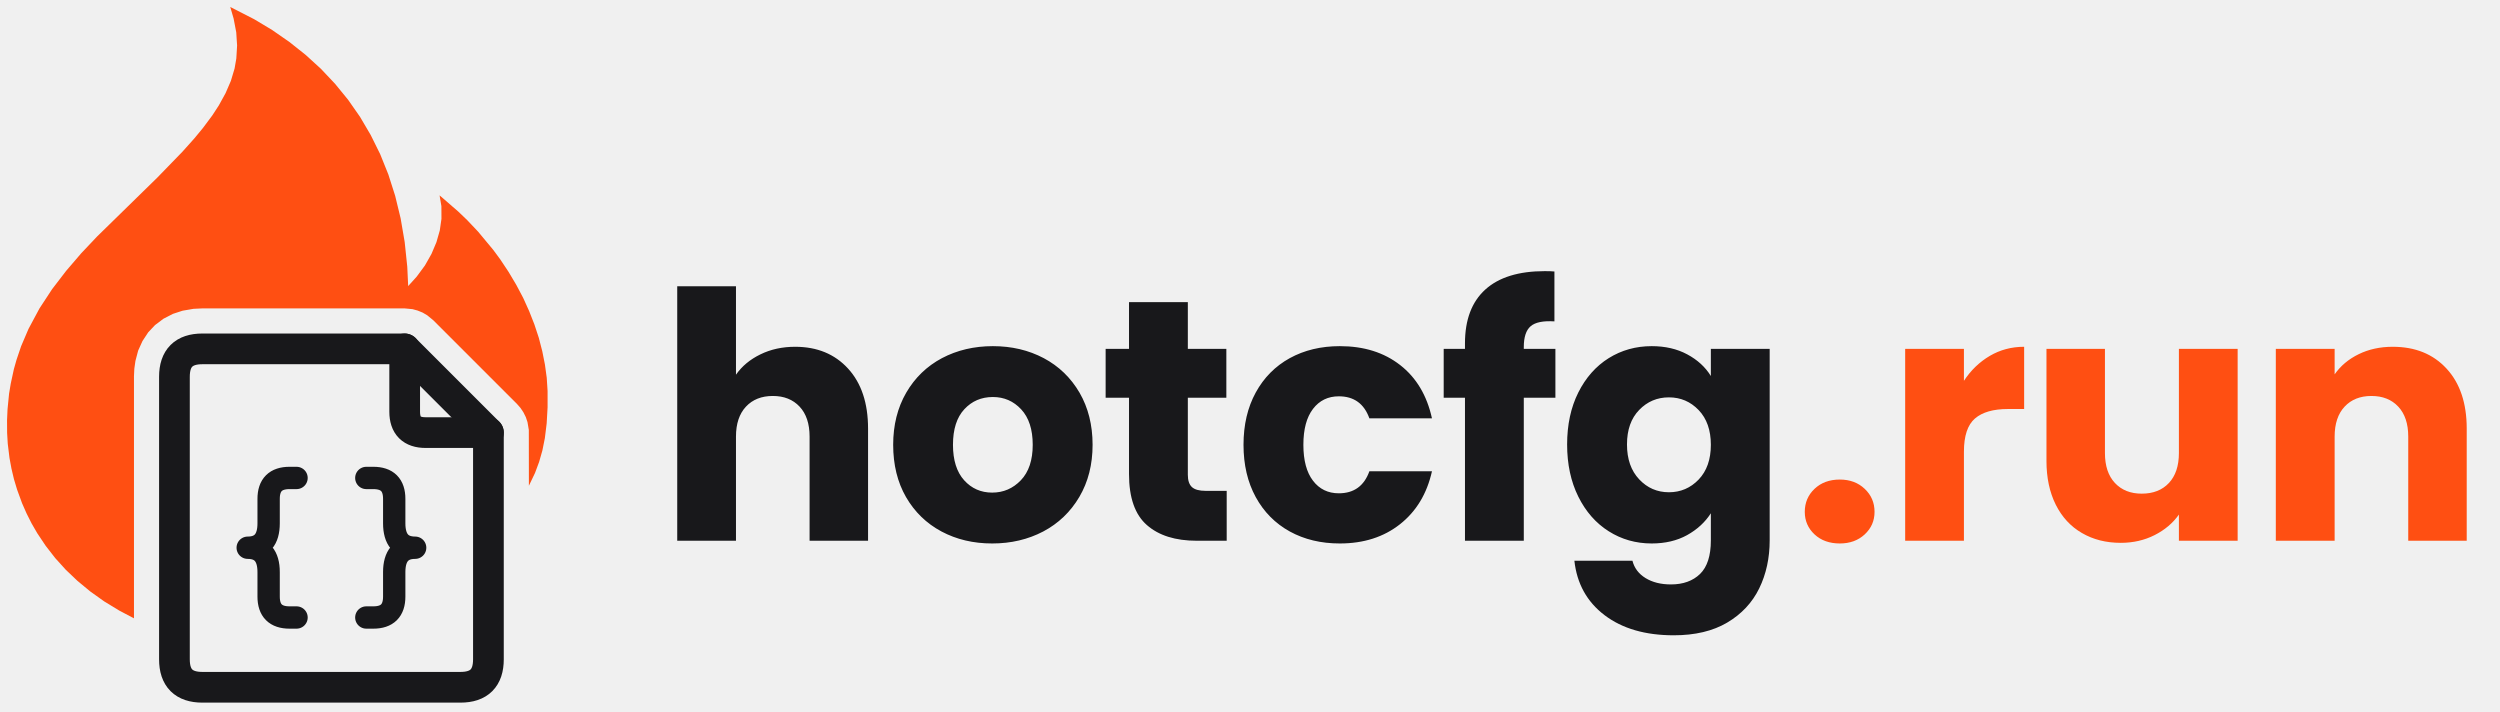
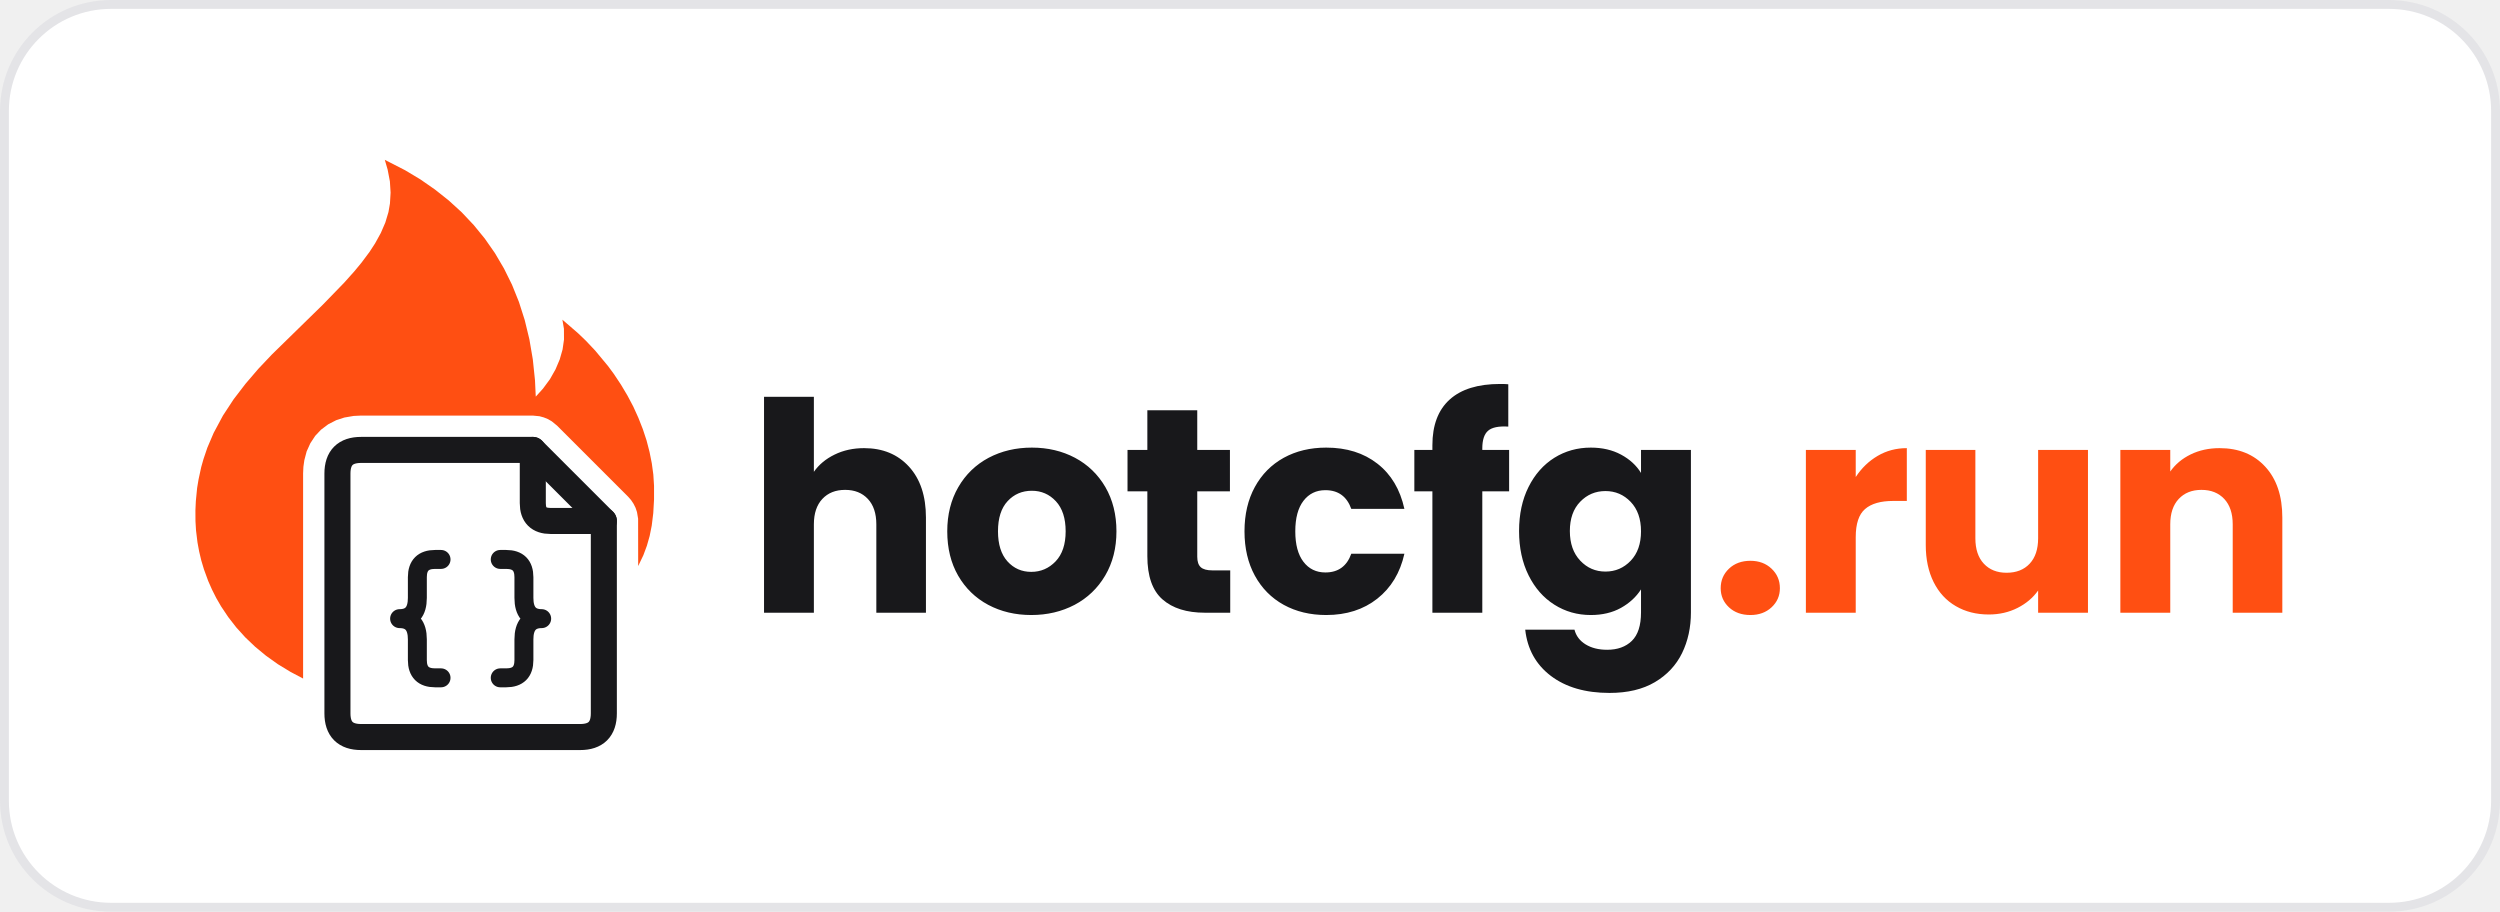
- <svg xmlns="http://www.w3.org/2000/svg" viewBox="-1 -1 358.3 102" role="img" aria-label="hotcfg.run">
-   <g transform="translate(0 0)">
-     <path d="M74.80 68.62L75.68 66.78L76.27 65.19L76.74 63.54L77.09 61.79L77.35 59.67L77.48 57.37L77.48 55.06L77.36 53.16L77.10 51.25L76.72 49.34L76.22 47.41L75.59 45.50L74.84 43.59L73.98 41.69L72.99 39.82L71.89 37.97L70.68 36.15L69.69 34.81L67.53 32.21L65.95 30.54L64.69 29.33L62 27L62.26 28.54L62.27 30.36L62.03 32.03L61.55 33.71L60.84 35.39L59.90 37.05L58.72 38.65L57.50 40L57.37 37.23L57 33.69L56.42 30.30L55.64 27.08L54.66 24.01L53.49 21.10L52.13 18.35L50.60 15.75L48.89 13.30L47.02 11.01L44.99 8.86L42.81 6.87L40.48 5.02L38.02 3.31L35.42 1.75L32 0L32.48 1.65L32.86 3.64L32.98 5.54L32.87 7.38L32.62 8.82L32.09 10.59L31.33 12.35L30.36 14.11L29.43 15.54L28.08 17.35L26.85 18.84L25.14 20.75L21.53 24.47L12.93 32.88L10.64 35.30L8.48 37.82L6.47 40.44L4.66 43.20L3.09 46.13L2.03 48.61L1.37 50.56L0.99 51.90L0.54 53.98L0.30 55.42L0.08 57.66L0.01 59.21L0.02 61.03L0.11 62.58L0.36 64.63L0.64 66.15L1 67.67L1.45 69.17L2.17 71.14L2.81 72.59L3.53 74.02L4.34 75.42L5.55 77.23L6.91 78.98L8.43 80.66L10.10 82.25L11.94 83.77L13.93 85.19L16.08 86.50L18.20 87.62L18.20 52.95L18.25 51.86L18.41 50.73L18.80 49.25L19.42 47.88L20.24 46.63L21.22 45.59L22.43 44.68L23.79 43.98L25.17 43.53L26.74 43.26L28 43.20L57 43.20L58.13 43.31L58.86 43.51L59.57 43.80L60.22 44.18L61.10 44.90L73.10 56.90L73.60 57.47L74.02 58.10L74.36 58.78L74.60 59.50L74.79 60.62Z" fill="#FF4F12" />
-     <g fill="none" stroke="#18181B" stroke-linecap="round" stroke-linejoin="round">
-       <path d="M28 49H57L69 61V93.5Q69 97.5 65 97.5H28Q24 97.5 24 93.5V53Q24 49 28 49Z" stroke-width="4.4" />
-       <path d="M57 49V58Q57 61 60 61H69" stroke-width="4.4" />
-       <path d="M41.5 67.5H40.5Q37.5 67.5 37.5 70.5V74Q37.5 77.5 34.5 77.5Q37.5 77.5 37.5 81V84.5Q37.5 87.5 40.5 87.5H41.5M51.5 67.5H52.5Q55.5 67.5 55.5 70.5V74Q55.5 77.5 58.5 77.5Q55.5 77.5 55.5 81V84.5Q55.5 87.5 52.5 87.5H51.5" stroke-width="3.2" />
+ <svg xmlns="http://www.w3.org/2000/svg" viewBox="0 0 422.3 154.0" role="img" aria-label="hotcfg.run">
+   <rect x="0.75" y="0.75" width="420.8" height="152.5" rx="18" fill="#FFFFFF" stroke="#E4E4E7" stroke-width="1.5" />
+   <g transform="translate(33 27)">
+     <g transform="translate(0 0)">
+       <path d="M74.80 68.62L75.68 66.78L76.27 65.19L76.74 63.54L77.09 61.79L77.35 59.67L77.48 57.37L77.48 55.06L77.36 53.16L77.10 51.25L76.72 49.34L76.22 47.41L75.59 45.50L74.84 43.59L73.98 41.69L72.99 39.82L71.89 37.97L70.68 36.15L69.69 34.81L67.53 32.21L65.95 30.54L64.69 29.33L62 27L62.26 28.54L62.27 30.36L62.03 32.03L61.55 33.71L60.84 35.39L59.90 37.05L58.72 38.65L57.50 40L57.37 37.23L57 33.69L56.42 30.30L55.64 27.08L54.66 24.01L53.49 21.10L52.13 18.35L50.60 15.75L48.89 13.30L47.02 11.01L44.99 8.86L42.81 6.87L40.48 5.02L38.02 3.31L35.42 1.75L32 0L32.48 1.65L32.86 3.64L32.98 5.54L32.87 7.38L32.62 8.82L32.09 10.59L31.33 12.35L30.36 14.11L29.43 15.54L28.08 17.35L26.85 18.84L25.14 20.75L21.53 24.47L12.93 32.88L10.64 35.30L8.48 37.82L6.47 40.44L4.66 43.20L3.09 46.13L2.03 48.61L1.37 50.56L0.99 51.90L0.54 53.98L0.30 55.42L0.08 57.66L0.01 59.21L0.02 61.03L0.11 62.58L0.36 64.63L0.64 66.15L1 67.67L1.45 69.17L2.17 71.14L2.81 72.59L3.53 74.02L4.34 75.42L5.55 77.23L6.91 78.98L8.43 80.66L10.10 82.25L11.94 83.77L13.93 85.19L16.08 86.50L18.20 87.62L18.20 52.95L18.25 51.86L18.41 50.73L18.80 49.25L19.42 47.88L20.24 46.63L21.22 45.59L22.43 44.68L23.79 43.98L25.17 43.53L26.74 43.26L28 43.20L57 43.20L58.13 43.31L58.86 43.51L59.57 43.80L60.22 44.18L61.10 44.90L73.10 56.90L73.60 57.47L74.02 58.10L74.36 58.78L74.60 59.50L74.79 60.62Z" fill="#FF4F12" />
+       <g fill="none" stroke="#18181B" stroke-linecap="round" stroke-linejoin="round">
+         <path d="M28 49H57L69 61V93.5Q69 97.5 65 97.5H28Q24 97.5 24 93.5V53Q24 49 28 49Z" stroke-width="4.4" />
+         <path d="M57 49V58Q57 61 60 61H69" stroke-width="4.4" />
+         <path d="M41.5 67.5H40.5Q37.5 67.5 37.5 70.5V74Q37.5 77.5 34.5 77.5Q37.5 77.5 37.5 81V84.5Q37.5 87.5 40.5 87.5H41.5M51.5 67.5H52.5Q55.5 67.5 55.5 70.5V74Q55.5 77.5 58.5 77.5Q55.5 77.5 55.5 81V84.5Q55.5 87.5 52.5 87.5H51.5" stroke-width="3.2" />
+       </g>
    </g>
+     <path class="ink" d="M123.41 60.43V76.5H115.03V61.57Q115.03 58.81 113.6 57.28Q112.17 55.75 109.76 55.75Q107.34 55.75 105.91 57.28Q104.48 58.81 104.48 61.57V76.5H96.06V40.03H104.48V52.7Q105.76 50.87 107.98 49.79Q110.2 48.7 112.96 48.7Q117.69 48.7 120.55 51.83Q123.41 54.96 123.41 60.43ZM127.01 62.75Q127.01 58.51 128.88 55.28Q130.75 52.06 134 50.33Q137.26 48.61 141.3 48.61Q145.34 48.61 148.59 50.33Q151.84 52.06 153.72 55.28Q155.59 58.51 155.59 62.75Q155.59 66.99 153.69 70.22Q151.79 73.44 148.52 75.17Q145.24 76.89 141.2 76.89Q137.16 76.89 133.93 75.17Q130.7 73.44 128.85 70.24Q127.01 67.04 127.01 62.75ZM147.01 62.75Q147.01 59.45 145.36 57.67Q143.71 55.9 141.3 55.9Q138.83 55.9 137.21 57.65Q135.58 59.4 135.58 62.75Q135.58 66.05 137.18 67.83Q138.78 69.6 141.2 69.6Q143.61 69.6 145.31 67.83Q147.01 66.05 147.01 62.75ZM174.81 69.35V76.5H170.52Q165.94 76.5 163.38 74.26Q160.81 72.02 160.81 66.94V56H157.46V49H160.81V42.3H169.24V49H174.76V56H169.24V67.04Q169.24 68.27 169.83 68.81Q170.42 69.35 171.8 69.35ZM191.02 48.61Q196.2 48.61 199.67 51.32Q203.15 54.03 204.23 58.96H195.26Q194.13 55.8 190.88 55.8Q188.56 55.8 187.18 57.6Q185.8 59.4 185.8 62.75Q185.8 66.1 187.18 67.9Q188.56 69.7 190.88 69.7Q194.13 69.7 195.26 66.54H204.23Q203.15 71.37 199.65 74.13Q196.15 76.89 191.02 76.89Q186.98 76.89 183.85 75.17Q180.72 73.44 178.97 70.24Q177.22 67.04 177.22 62.75Q177.22 58.46 178.97 55.26Q180.72 52.06 183.85 50.33Q186.98 48.61 191.02 48.61ZM221.92 56H217.39V76.5H208.96V56H205.91V49H208.96V48.21Q208.96 43.14 211.87 40.5Q214.78 37.86 220.4 37.86Q221.33 37.86 221.78 37.91V45.06Q219.36 44.91 218.38 45.75Q217.39 46.59 217.39 48.75V49H221.92ZM244.2 52.89V49H252.63V76.45Q252.63 80.25 251.13 83.33Q249.62 86.41 246.54 88.23Q243.46 90.05 238.88 90.05Q232.77 90.05 228.97 87.17Q225.18 84.29 224.64 79.36H232.96Q233.36 80.94 234.84 81.85Q236.32 82.76 238.48 82.76Q241.1 82.76 242.65 81.26Q244.2 79.75 244.2 76.45V72.56Q242.97 74.48 240.8 75.69Q238.63 76.89 235.72 76.89Q232.32 76.89 229.56 75.14Q226.8 73.4 225.2 70.17Q223.6 66.94 223.6 62.7Q223.6 58.46 225.2 55.26Q226.8 52.06 229.56 50.33Q232.32 48.61 235.72 48.61Q238.63 48.61 240.82 49.79Q243.02 50.97 244.2 52.89ZM238.19 55.95Q235.67 55.95 233.93 57.75Q232.18 59.55 232.18 62.7Q232.18 65.85 233.93 67.7Q235.67 69.55 238.19 69.55Q240.7 69.55 242.45 67.73Q244.2 65.9 244.2 62.75Q244.2 59.6 242.45 57.77Q240.7 55.95 238.19 55.95Z" fill="#18181B" />
+     <path d="M257.66 72.36Q257.66 70.39 259.06 69.06Q260.46 67.73 262.68 67.73Q264.85 67.73 266.25 69.06Q267.66 70.39 267.66 72.36Q267.66 74.28 266.25 75.59Q264.85 76.89 262.68 76.89Q260.46 76.89 259.06 75.59Q257.66 74.28 257.66 72.36ZM289.1 48.7V57.62H286.78Q283.63 57.62 282.05 58.98Q280.47 60.34 280.47 63.74V76.5H272.05V49H280.47V53.58Q281.95 51.32 284.17 50.01Q286.39 48.7 289.1 48.7ZM319.7 49V76.5H311.28V72.75Q309.99 74.58 307.8 75.69Q305.61 76.8 302.95 76.8Q299.79 76.8 297.38 75.39Q294.96 73.99 293.63 71.33Q292.3 68.66 292.3 65.07V49H300.68V63.93Q300.68 66.69 302.11 68.22Q303.54 69.75 305.95 69.75Q308.42 69.75 309.85 68.22Q311.28 66.69 311.28 63.93V49ZM352.53 60.43V76.5H344.15V61.57Q344.15 58.81 342.72 57.28Q341.29 55.75 338.87 55.75Q336.46 55.75 335.03 57.28Q333.6 58.81 333.6 61.57V76.5H325.17V49H333.6V52.65Q334.88 50.82 337.05 49.76Q339.22 48.7 341.93 48.7Q346.76 48.7 349.64 51.83Q352.53 54.96 352.53 60.43Z" fill="#FF4F12" />
  </g>
-   <path class="ink" d="M123.41 60.43V76.5H115.03V61.57Q115.03 58.81 113.6 57.28Q112.17 55.75 109.76 55.75Q107.34 55.75 105.91 57.28Q104.48 58.81 104.48 61.57V76.5H96.06V40.03H104.48V52.7Q105.76 50.87 107.98 49.79Q110.2 48.7 112.96 48.7Q117.69 48.7 120.55 51.83Q123.41 54.96 123.41 60.43ZM127.01 62.75Q127.01 58.51 128.88 55.28Q130.75 52.06 134 50.33Q137.26 48.61 141.3 48.61Q145.34 48.61 148.59 50.33Q151.84 52.06 153.72 55.28Q155.59 58.51 155.59 62.75Q155.59 66.99 153.69 70.22Q151.79 73.44 148.52 75.17Q145.24 76.89 141.2 76.89Q137.16 76.89 133.93 75.17Q130.7 73.44 128.85 70.24Q127.01 67.04 127.01 62.75ZM147.01 62.75Q147.01 59.45 145.36 57.67Q143.71 55.9 141.3 55.9Q138.83 55.9 137.21 57.65Q135.58 59.4 135.58 62.75Q135.58 66.05 137.18 67.83Q138.78 69.6 141.2 69.6Q143.61 69.6 145.31 67.83Q147.01 66.05 147.01 62.75ZM174.81 69.35V76.5H170.52Q165.94 76.5 163.38 74.26Q160.81 72.02 160.81 66.94V56H157.46V49H160.81V42.3H169.24V49H174.76V56H169.24V67.04Q169.24 68.27 169.83 68.81Q170.42 69.35 171.8 69.35ZM191.02 48.61Q196.2 48.61 199.67 51.32Q203.15 54.03 204.23 58.96H195.26Q194.13 55.8 190.88 55.8Q188.56 55.8 187.18 57.6Q185.8 59.4 185.8 62.75Q185.8 66.1 187.18 67.9Q188.56 69.7 190.88 69.7Q194.13 69.7 195.26 66.54H204.23Q203.15 71.37 199.65 74.13Q196.15 76.89 191.02 76.89Q186.98 76.89 183.85 75.17Q180.72 73.44 178.97 70.24Q177.22 67.04 177.22 62.75Q177.22 58.46 178.97 55.26Q180.72 52.06 183.85 50.33Q186.98 48.61 191.02 48.61ZM221.92 56H217.39V76.5H208.96V56H205.91V49H208.96V48.21Q208.96 43.14 211.87 40.5Q214.78 37.86 220.4 37.86Q221.33 37.86 221.78 37.91V45.06Q219.36 44.91 218.38 45.75Q217.39 46.59 217.39 48.75V49H221.92ZM244.2 52.89V49H252.63V76.45Q252.63 80.25 251.13 83.33Q249.62 86.41 246.54 88.23Q243.46 90.05 238.88 90.05Q232.77 90.05 228.97 87.17Q225.18 84.29 224.64 79.36H232.96Q233.36 80.94 234.84 81.85Q236.32 82.76 238.48 82.76Q241.1 82.76 242.65 81.26Q244.2 79.75 244.2 76.45V72.56Q242.97 74.48 240.8 75.69Q238.63 76.89 235.72 76.89Q232.32 76.89 229.56 75.14Q226.8 73.4 225.2 70.17Q223.6 66.94 223.6 62.7Q223.6 58.46 225.2 55.26Q226.8 52.06 229.56 50.33Q232.32 48.61 235.72 48.61Q238.63 48.61 240.82 49.79Q243.02 50.97 244.2 52.89ZM238.19 55.95Q235.67 55.95 233.93 57.75Q232.18 59.55 232.18 62.7Q232.18 65.85 233.93 67.7Q235.67 69.55 238.19 69.55Q240.7 69.55 242.45 67.73Q244.2 65.9 244.2 62.75Q244.2 59.6 242.45 57.77Q240.7 55.95 238.19 55.95Z" fill="#18181B" />
-   <path d="M257.66 72.36Q257.66 70.39 259.06 69.06Q260.46 67.73 262.68 67.73Q264.85 67.73 266.25 69.06Q267.66 70.39 267.66 72.36Q267.66 74.28 266.25 75.59Q264.85 76.89 262.68 76.89Q260.46 76.89 259.06 75.59Q257.66 74.28 257.66 72.36ZM289.1 48.7V57.62H286.78Q283.63 57.62 282.05 58.98Q280.47 60.34 280.47 63.74V76.5H272.05V49H280.47V53.58Q281.95 51.32 284.17 50.01Q286.39 48.7 289.1 48.7ZM319.7 49V76.5H311.28V72.75Q309.99 74.58 307.8 75.69Q305.61 76.8 302.95 76.8Q299.79 76.8 297.38 75.39Q294.96 73.99 293.63 71.33Q292.3 68.66 292.3 65.07V49H300.68V63.93Q300.68 66.69 302.11 68.22Q303.54 69.75 305.95 69.75Q308.42 69.75 309.85 68.22Q311.28 66.69 311.28 63.93V49ZM352.53 60.43V76.5H344.15V61.57Q344.15 58.81 342.72 57.28Q341.29 55.75 338.87 55.75Q336.46 55.75 335.03 57.28Q333.6 58.81 333.6 61.57V76.5H325.17V49H333.6V52.65Q334.88 50.82 337.05 49.76Q339.22 48.7 341.93 48.7Q346.76 48.7 349.64 51.83Q352.53 54.96 352.53 60.43Z" fill="#FF4F12" />
</svg>
